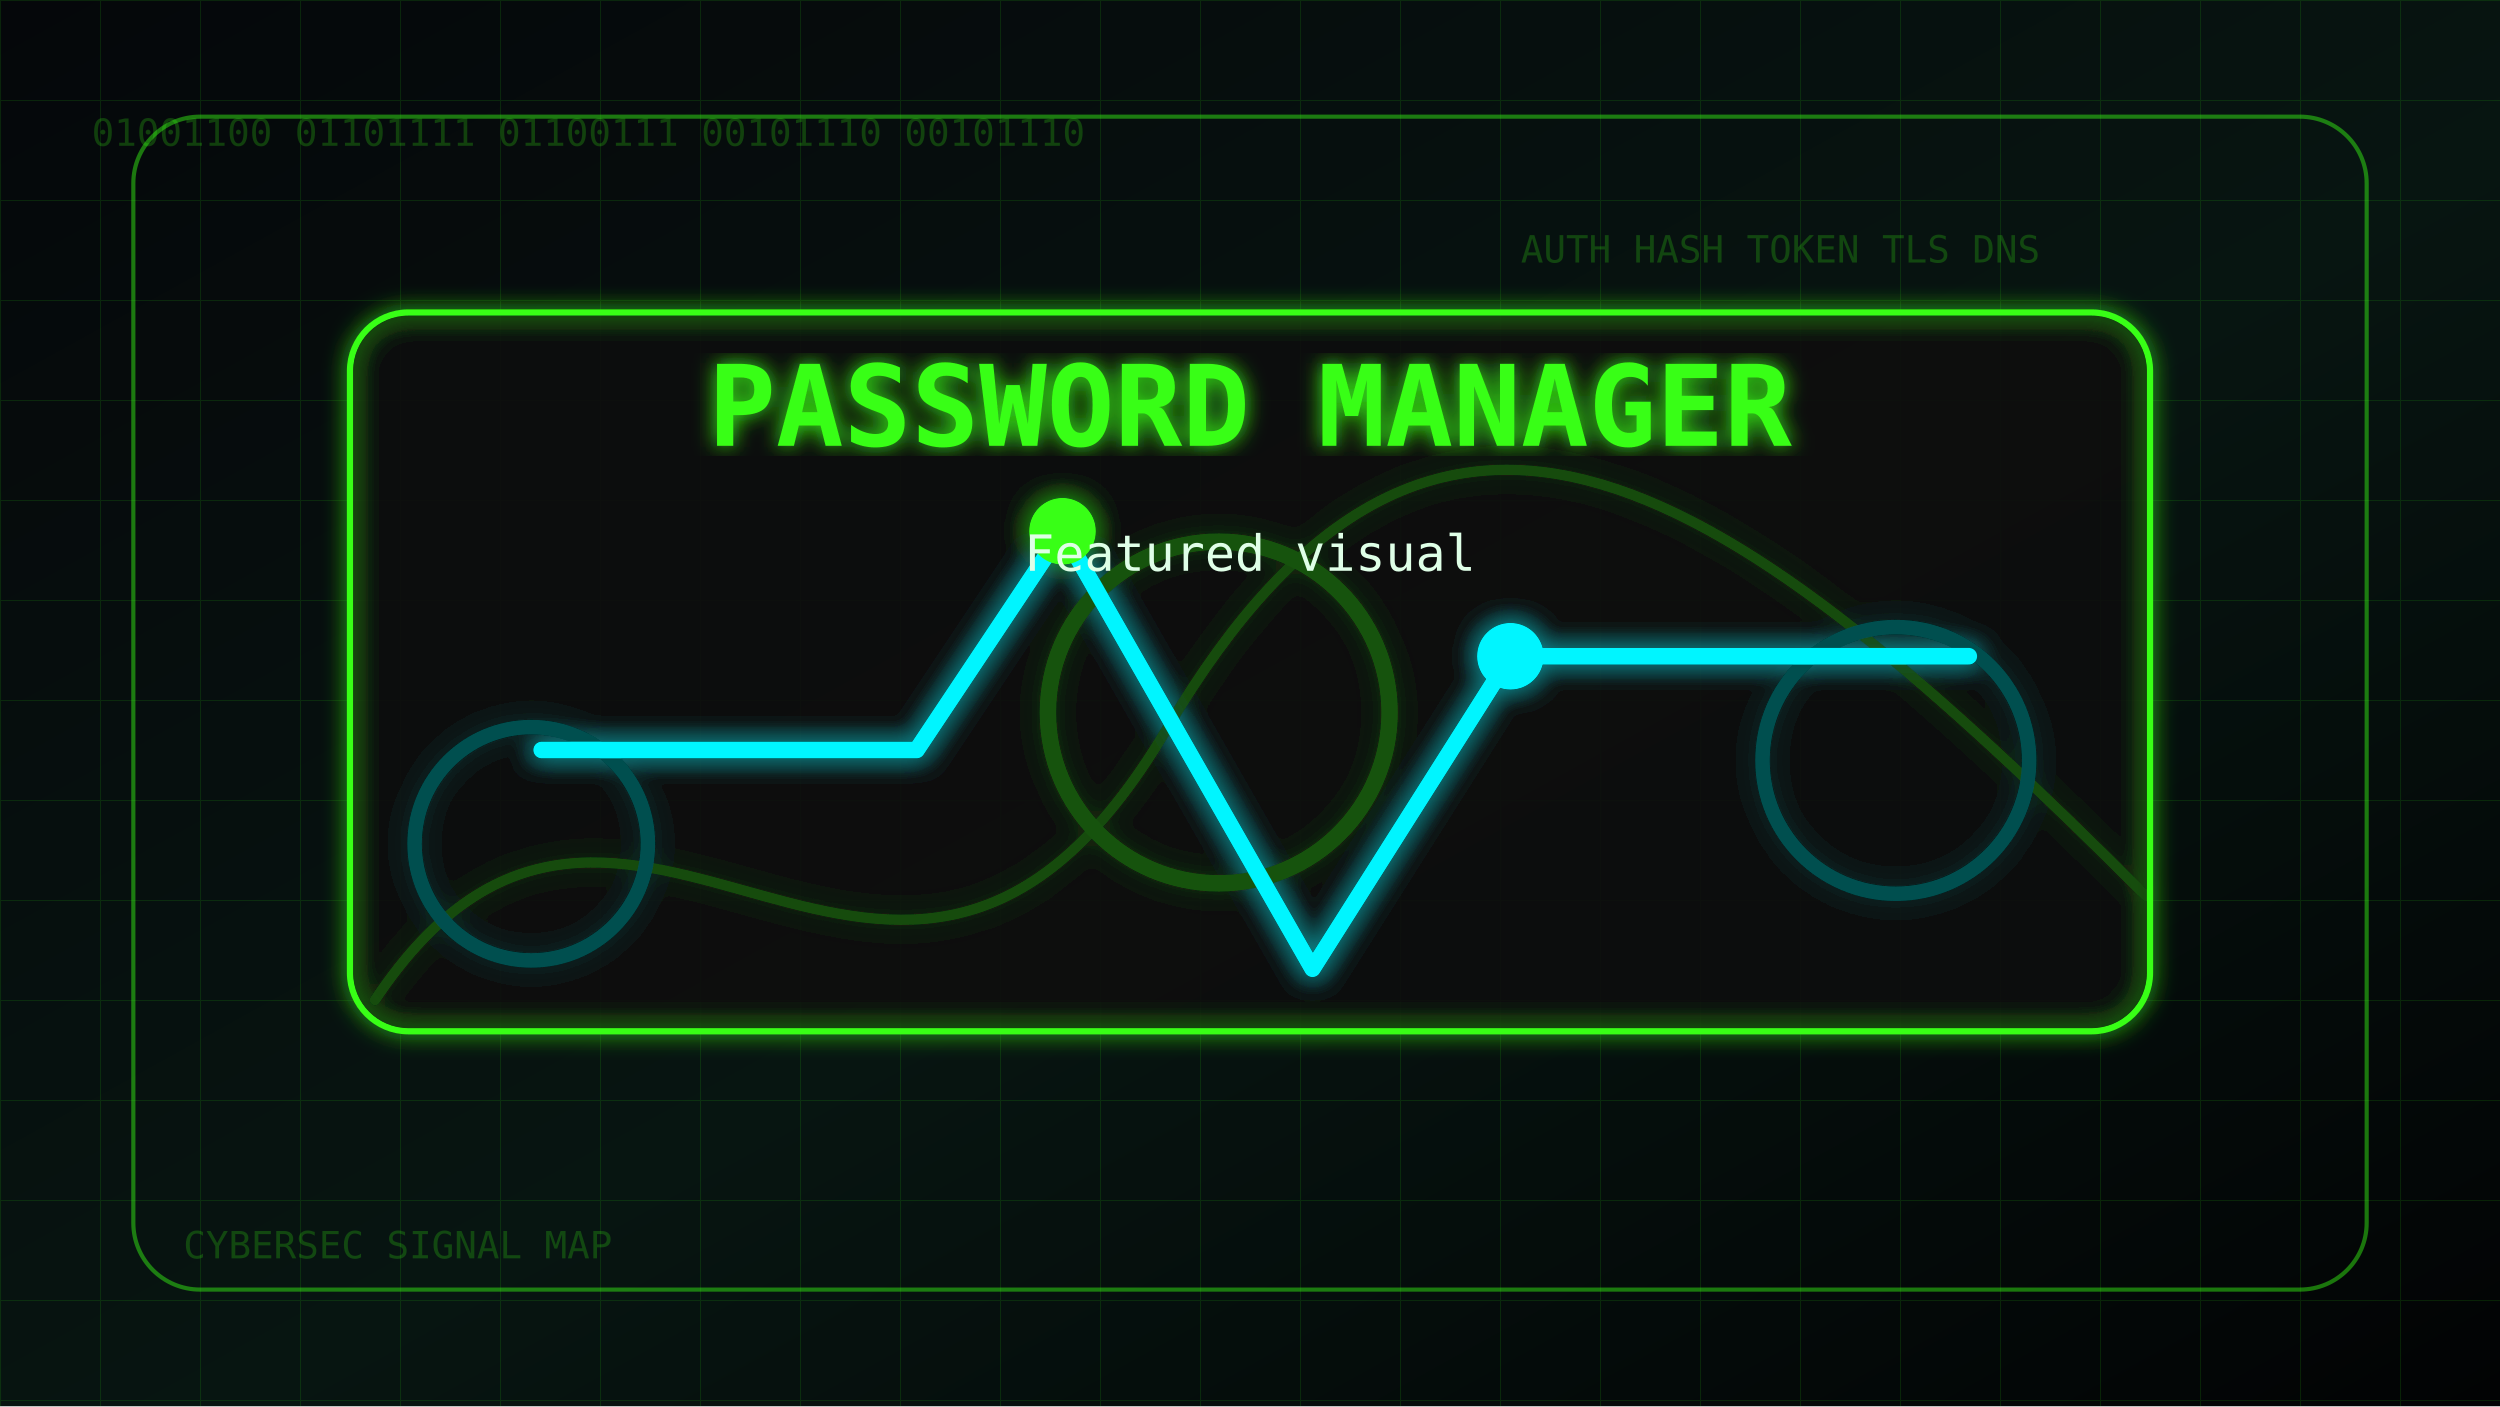
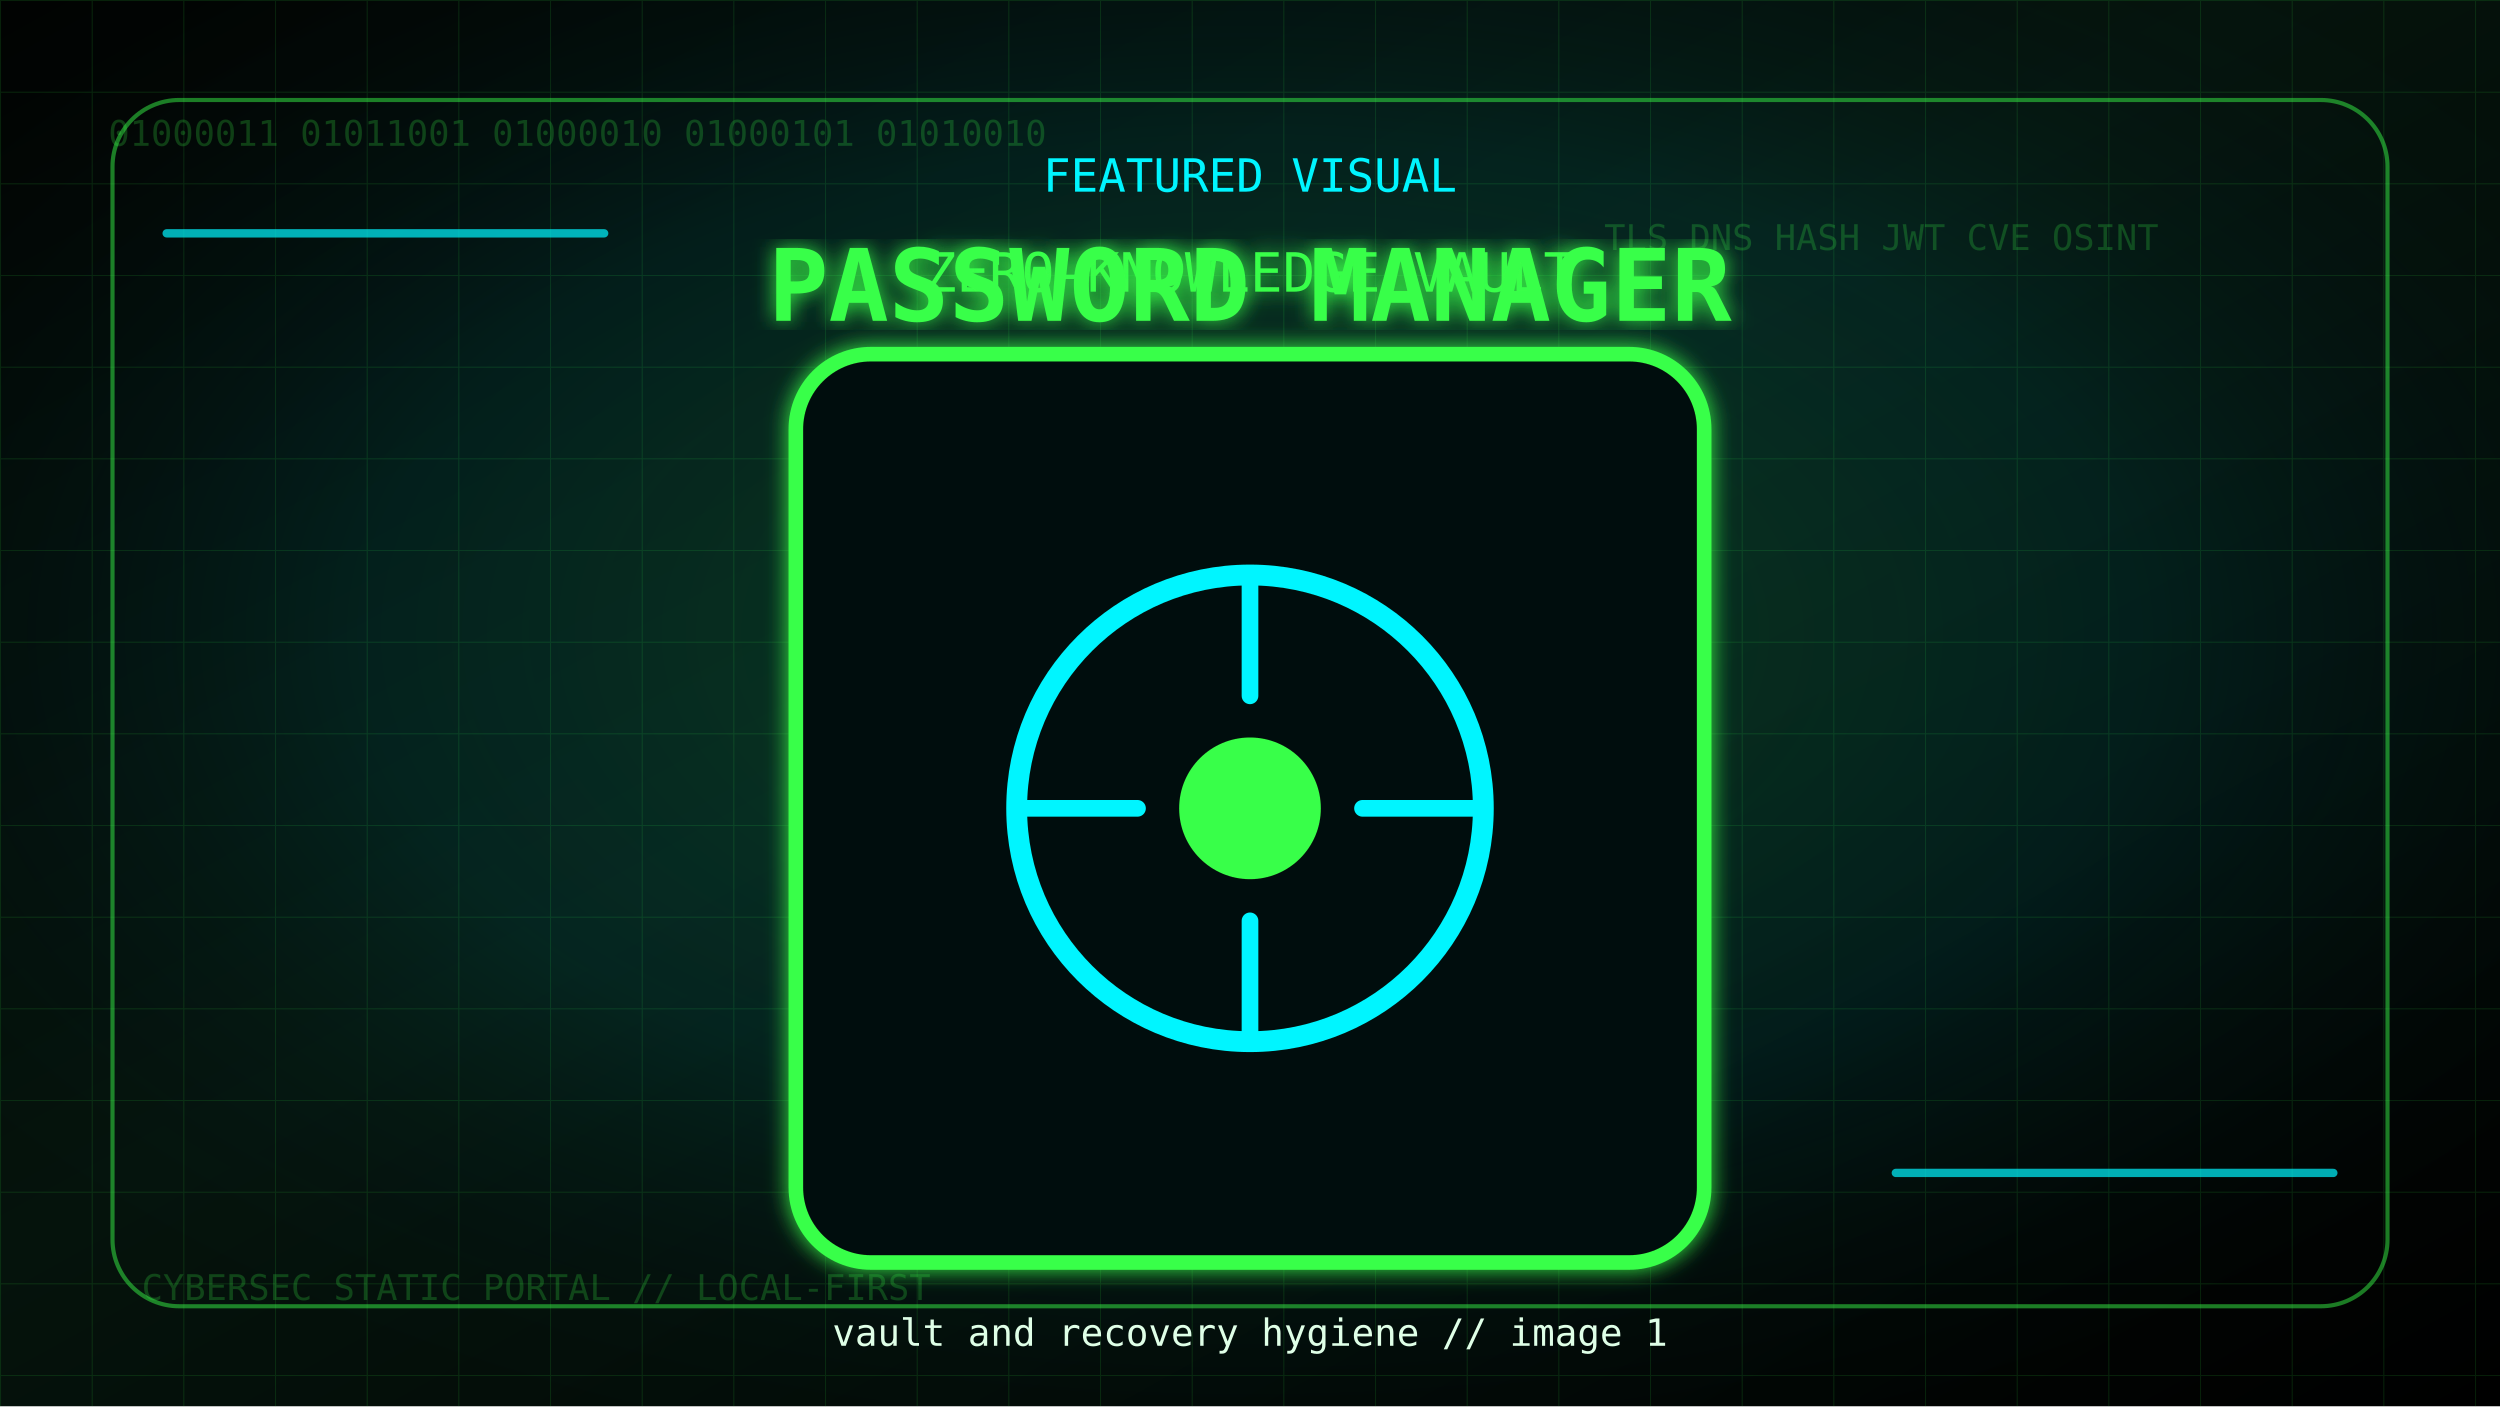
- <svg xmlns="http://www.w3.org/2000/svg" viewBox="0 0 1200 675" role="img" aria-label="Password manager">
+ <svg xmlns="http://www.w3.org/2000/svg" viewBox="0 0 1200 675" role="img" aria-label="PASSWORD MANAGER FEATURED VISUAL">
  <defs>
    <linearGradient id="bg" x1="0" y1="0" x2="1" y2="1">
-       <stop offset="0" stop-color="#05070a" />
-       <stop offset="0.55" stop-color="#071511" />
-       <stop offset="1" stop-color="#020304" />
+       <stop offset="0" stop-color="#010302" />
+       <stop offset="0.45" stop-color="#05130c" />
+       <stop offset="1" stop-color="#000" />
    </linearGradient>
+     <radialGradient id="pulse" cx="50%" cy="45%" r="65%">
+       <stop offset="0" stop-color="#39ff4a" stop-opacity="0.18" />
+       <stop offset="0.55" stop-color="#00f5ff" stop-opacity="0.08" />
+       <stop offset="1" stop-color="#000" stop-opacity="0" />
+     </radialGradient>
    <filter id="glow">
      <feGaussianBlur stdDeviation="5" result="blur" />
      <feMerge>
        <feMergeNode in="blur" />
        <feMergeNode in="SourceGraphic" />
      </feMerge>
    </filter>
-     <pattern id="grid" width="48" height="48" patternUnits="userSpaceOnUse">
-       <path d="M48 0H0v48" fill="none" stroke="#39ff14" stroke-opacity="0.12" />
+     <pattern id="grid" width="44" height="44" patternUnits="userSpaceOnUse">
+       <path d="M44 0H0v44" fill="none" stroke="#39ff4a" stroke-opacity="0.12" />
    </pattern>
  </defs>
  <rect width="1200" height="675" fill="url(#bg)" />
  <rect width="1200" height="675" fill="url(#grid)" />
-   <g opacity="0.22" font-family="monospace" font-size="18" fill="#39ff14">
-     <text x="44" y="70">01001100 01101111 01100111 00101110 00101110</text>
-     <text x="730" y="126">AUTH HASH TOKEN TLS DNS</text>
-     <text x="88" y="604">CYBERSEC SIGNAL MAP</text>
+   <rect width="1200" height="675" fill="url(#pulse)" />
+   <g opacity="0.22" font-family="JetBrains Mono, monospace" font-size="17" fill="#39ff4a">
+     <text x="52" y="70">01000011 01011001 01000010 01000101 01010010</text>
+     <text x="770" y="120">TLS DNS HASH JWT CVE OSINT</text>
+     <text x="68" y="624">CYBERSEC STATIC PORTAL // LOCAL-FIRST</text>
  </g>
  <g filter="url(#glow)">
-     <path d="M180 480 C300 300 430 570 560 350 S830 230 1030 430" fill="none" stroke="#39ff14" stroke-width="5" stroke-linecap="round" opacity="0.9" />
-     <circle cx="255" cy="405" r="56" fill="none" stroke="#00f5ff" stroke-width="7" />
-     <circle cx="585" cy="342" r="82" fill="none" stroke="#39ff14" stroke-width="8" />
-     <circle cx="910" cy="365" r="64" fill="none" stroke="#00f5ff" stroke-width="7" />
-     <rect x="168" y="150" width="864" height="345" rx="28" fill="#07100d" fill-opacity="0.72" stroke="#39ff14" stroke-width="3" />
-     <path d="M260 360h180l70-105 120 210 95-150h220" fill="none" stroke="#00f5ff" stroke-width="8" stroke-linecap="round" stroke-linejoin="round" />
-     <circle cx="510" cy="255" r="16" fill="#39ff14" />
-     <circle cx="725" cy="315" r="16" fill="#00f5ff" />
+     <rect x="382" y="170" width="436" height="436" rx="36" fill="#06100b" stroke="#39ff4a" stroke-width="7" />
+     <circle cx="600" cy="388" r="112" fill="none" stroke="#00f5ff" stroke-width="10" />
+     <circle cx="600" cy="388" r="34" fill="#39ff4a" />
+     <path d="M600 276v58M600 442v58M488 388h58M654 388h58" stroke="#00f5ff" stroke-width="8" stroke-linecap="round" />
+     <text x="600" y="140" text-anchor="middle" font-family="monospace" font-size="26" fill="#39ff4a">ZERO-KNOWLEDGE VAULT</text>
  </g>
-   <text x="600" y="214" text-anchor="middle" font-family="JetBrains Mono, monospace" font-size="54" font-weight="800" fill="#39ff14" filter="url(#glow)">PASSWORD MANAGER</text>
-   <text x="600" y="274" text-anchor="middle" font-family="JetBrains Mono, monospace" font-size="24" fill="#dfffe7">Featured visual</text>
-   <rect x="64" y="56" width="1072" height="563" rx="32" fill="none" stroke="#39ff14" stroke-opacity="0.45" stroke-width="2" />
+   <rect x="54" y="48" width="1092" height="579" rx="32" fill="none" stroke="#39ff4a" stroke-opacity="0.48" stroke-width="2" />
+   <path d="M80 112h210M910 563h210" stroke="#00f5ff" stroke-width="4" stroke-linecap="round" opacity="0.7" />
+   <text x="600" y="92" text-anchor="middle" font-family="JetBrains Mono, monospace" font-size="22" fill="#00f5ff">FEATURED VISUAL</text>
+   <text x="600" y="646" text-anchor="middle" font-family="JetBrains Mono, monospace" font-size="18" fill="#dfffe7">vault and recovery hygiene // image 1</text>
+   <text x="600" y="154" text-anchor="middle" font-family="JetBrains Mono, monospace" font-size="48" font-weight="800" fill="#39ff4a" filter="url(#glow)">PASSWORD MANAGER</text>
</svg>
